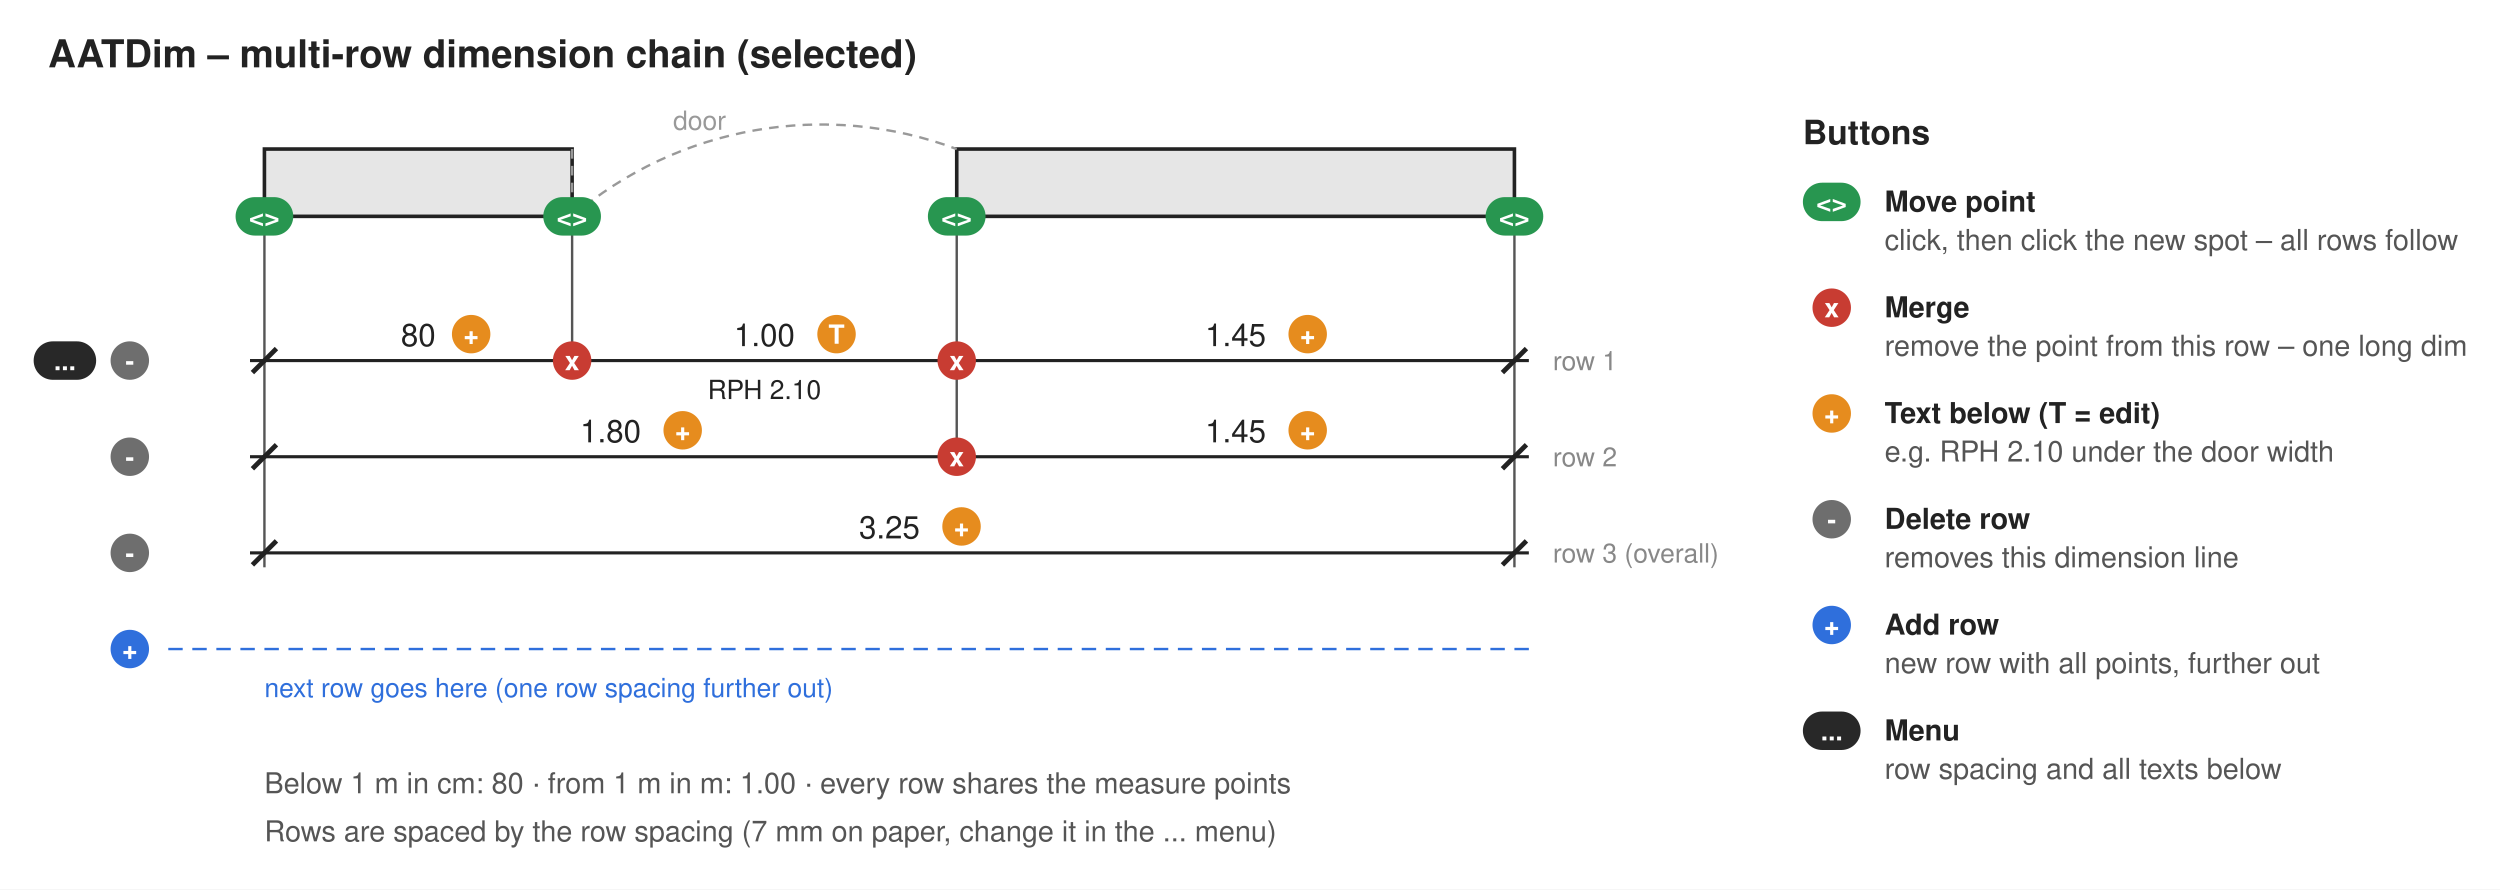
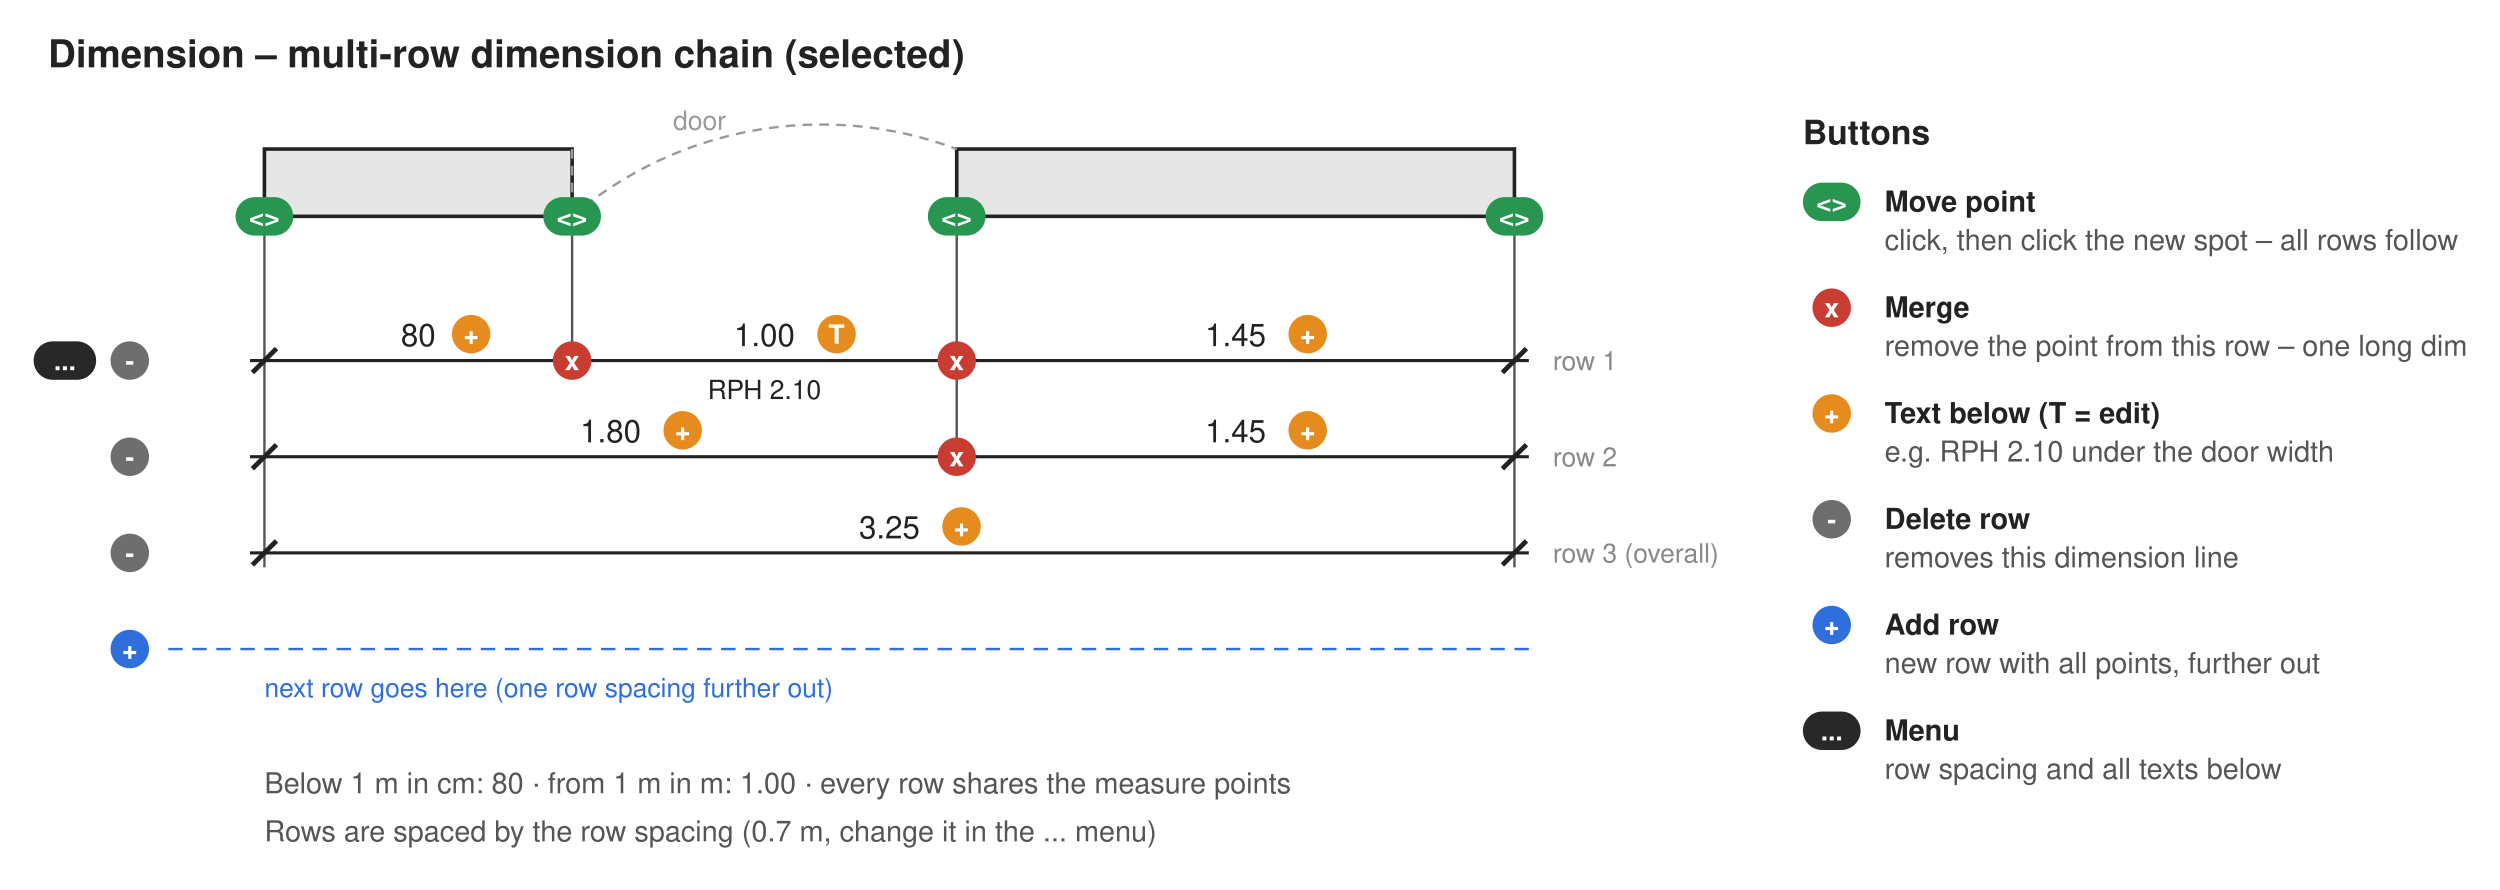
<svg xmlns="http://www.w3.org/2000/svg" viewBox="0 0 1040 370" font-family="Helvetica, Arial, sans-serif" font-size="14">
  <rect width="1040" height="370" fill="#ffffff" />
-   <text x="20" y="28" fill="#222" font-weight="bold" font-size="16">AATDim – multi-row dimension chain (selected)</text>
+   <text x="20" y="28" fill="#222" font-weight="bold" font-size="16">Dimension – multi-row dimension chain (selected)</text>
  <rect x="110" y="62" width="128" height="28" fill="#e6e6e6" stroke="#222" stroke-width="1.5" />
  <rect x="398" y="62" width="232" height="28" fill="#e6e6e6" stroke="#222" stroke-width="1.5" />
  <path d="M238,90 A160,160 0 0 1 398,62" fill="none" stroke="#999" stroke-dasharray="4 3" />
  <line x1="238" y1="62" x2="238" y2="90" stroke="#999" stroke-dasharray="4 3" />
  <text x="280" y="54" fill="#999" font-size="11">door</text>
  <g stroke="#555" stroke-width="1">
    <line x1="110" y1="94" x2="110" y2="236" />
    <line x1="238" y1="94" x2="238" y2="156" />
    <line x1="398" y1="94" x2="398" y2="196" />
    <line x1="630" y1="94" x2="630" y2="236" />
  </g>
  <g stroke="#222" stroke-width="1.3">
    <line x1="104" y1="150" x2="636" y2="150" />
    <line x1="104" y1="190" x2="636" y2="190" />
    <line x1="104" y1="230" x2="636" y2="230" />
  </g>
  <g stroke="#222" stroke-width="2">
    <line x1="105" y1="155" x2="115" y2="145" />
    <line x1="233" y1="155" x2="243" y2="145" />
    <line x1="393" y1="155" x2="403" y2="145" />
    <line x1="625" y1="155" x2="635" y2="145" />
    <line x1="105" y1="195" x2="115" y2="185" />
    <line x1="393" y1="195" x2="403" y2="185" />
    <line x1="625" y1="195" x2="635" y2="185" />
    <line x1="105" y1="235" x2="115" y2="225" />
    <line x1="625" y1="235" x2="635" y2="225" />
  </g>
  <g fill="#222" font-size="13" text-anchor="middle">
    <text x="174" y="144">80</text>
    <text x="318" y="144">1.00</text>
    <text x="514" y="144">1.45</text>
    <text x="254" y="184">1.80</text>
    <text x="514" y="184">1.45</text>
    <text x="370" y="224">3.25</text>
  </g>
  <text x="318" y="166" fill="#222" font-size="11" text-anchor="middle">RPH 2.10</text>
  <g fill="#888" font-size="11">
    <text x="646" y="154">row 1</text>
    <text x="646" y="194">row 2</text>
    <text x="646" y="234">row 3 (overall)</text>
  </g>
  <g font-size="11" font-weight="bold" text-anchor="middle" fill="#fff">
    <rect x="98" y="82" width="24" height="16" rx="8" fill="#289650" />
    <text x="110" y="94">&lt;&gt;</text>
    <rect x="226" y="82" width="24" height="16" rx="8" fill="#289650" />
    <text x="238" y="94">&lt;&gt;</text>
    <rect x="386" y="82" width="24" height="16" rx="8" fill="#289650" />
    <text x="398" y="94">&lt;&gt;</text>
    <rect x="618" y="82" width="24" height="16" rx="8" fill="#289650" />
    <text x="630" y="94">&lt;&gt;</text>
    <rect x="230" y="142" width="16" height="16" rx="8" fill="#c83c32" />
    <text x="238" y="154">x</text>
    <rect x="390" y="142" width="16" height="16" rx="8" fill="#c83c32" />
    <text x="398" y="154">x</text>
    <rect x="390" y="182" width="16" height="16" rx="8" fill="#c83c32" />
    <text x="398" y="194">x</text>
    <rect x="188" y="131" width="16" height="16" rx="8" fill="#e68c1e" />
    <text x="196" y="143">+</text>
    <rect x="340" y="131" width="16" height="16" rx="8" fill="#e68c1e" />
    <text x="348" y="143">T</text>
    <rect x="536" y="131" width="16" height="16" rx="8" fill="#e68c1e" />
    <text x="544" y="143">+</text>
    <rect x="276" y="171" width="16" height="16" rx="8" fill="#e68c1e" />
    <text x="284" y="183">+</text>
    <rect x="536" y="171" width="16" height="16" rx="8" fill="#e68c1e" />
    <text x="544" y="183">+</text>
    <rect x="392" y="211" width="16" height="16" rx="8" fill="#e68c1e" />
    <text x="400" y="223">+</text>
    <rect x="14" y="142" width="26" height="16" rx="8" fill="#282828" />
    <text x="27" y="154">...</text>
    <rect x="46" y="142" width="16" height="16" rx="8" fill="#6e6e6e" />
    <text x="54" y="154">-</text>
    <rect x="46" y="182" width="16" height="16" rx="8" fill="#6e6e6e" />
    <text x="54" y="194">-</text>
    <rect x="46" y="222" width="16" height="16" rx="8" fill="#6e6e6e" />
    <text x="54" y="234">-</text>
    <rect x="46" y="262" width="16" height="16" rx="8" fill="#2f6fdc" />
    <text x="54" y="274">+</text>
  </g>
  <line x1="70" y1="270" x2="636" y2="270" stroke="#2f6fdc" stroke-dasharray="6 4" />
  <text x="110" y="290" fill="#2f6fdc" font-size="11">next row goes here (one row spacing further out)</text>
  <text x="110" y="330" fill="#555" font-size="12">Below 1 m in cm: 80  ·  from 1 m in m: 1.00  ·  every row shares the measure points</text>
-   <text x="110" y="350" fill="#555" font-size="12">Rows are spaced by the row spacing (7 mm on paper, change it in the  ...  menu)</text>
+   <text x="110" y="350" fill="#555" font-size="12">Rows are spaced by the row spacing (0.7 m, change it in the  ...  menu)</text>
  <g transform="translate(750,60)">
    <text x="0" y="0" fill="#222" font-weight="bold">Buttons</text>
    <g font-size="11" font-weight="bold" text-anchor="middle" fill="#fff">
      <rect x="0" y="16" width="24" height="16" rx="8" fill="#289650" />
      <text x="12" y="28">&lt;&gt;</text>
      <rect x="4" y="60" width="16" height="16" rx="8" fill="#c83c32" />
      <text x="12" y="72">x</text>
      <rect x="4" y="104" width="16" height="16" rx="8" fill="#e68c1e" />
      <text x="12" y="116">+</text>
      <rect x="4" y="148" width="16" height="16" rx="8" fill="#6e6e6e" />
      <text x="12" y="160">-</text>
      <rect x="4" y="192" width="16" height="16" rx="8" fill="#2f6fdc" />
      <text x="12" y="204">+</text>
      <rect x="0" y="236" width="24" height="16" rx="8" fill="#282828" />
      <text x="12" y="248">...</text>
    </g>
    <g fill="#222" font-size="12">
      <text x="34" y="28" font-weight="bold">Move point</text>
      <text x="34" y="44" fill="#555">click, then click the new spot – all rows follow</text>
      <text x="34" y="72" font-weight="bold">Merge</text>
      <text x="34" y="88" fill="#555">remove the point from this row – one long dim</text>
      <text x="34" y="116" font-weight="bold">Text below (T = edit)</text>
      <text x="34" y="132" fill="#555">e.g. RPH 2.10 under the door width</text>
      <text x="34" y="160" font-weight="bold">Delete row</text>
      <text x="34" y="176" fill="#555">removes this dimension line</text>
      <text x="34" y="204" font-weight="bold">Add row</text>
      <text x="34" y="220" fill="#555">new row with all points, further out</text>
      <text x="34" y="248" font-weight="bold">Menu</text>
      <text x="34" y="264" fill="#555">row spacing and all texts below</text>
    </g>
  </g>
</svg>
